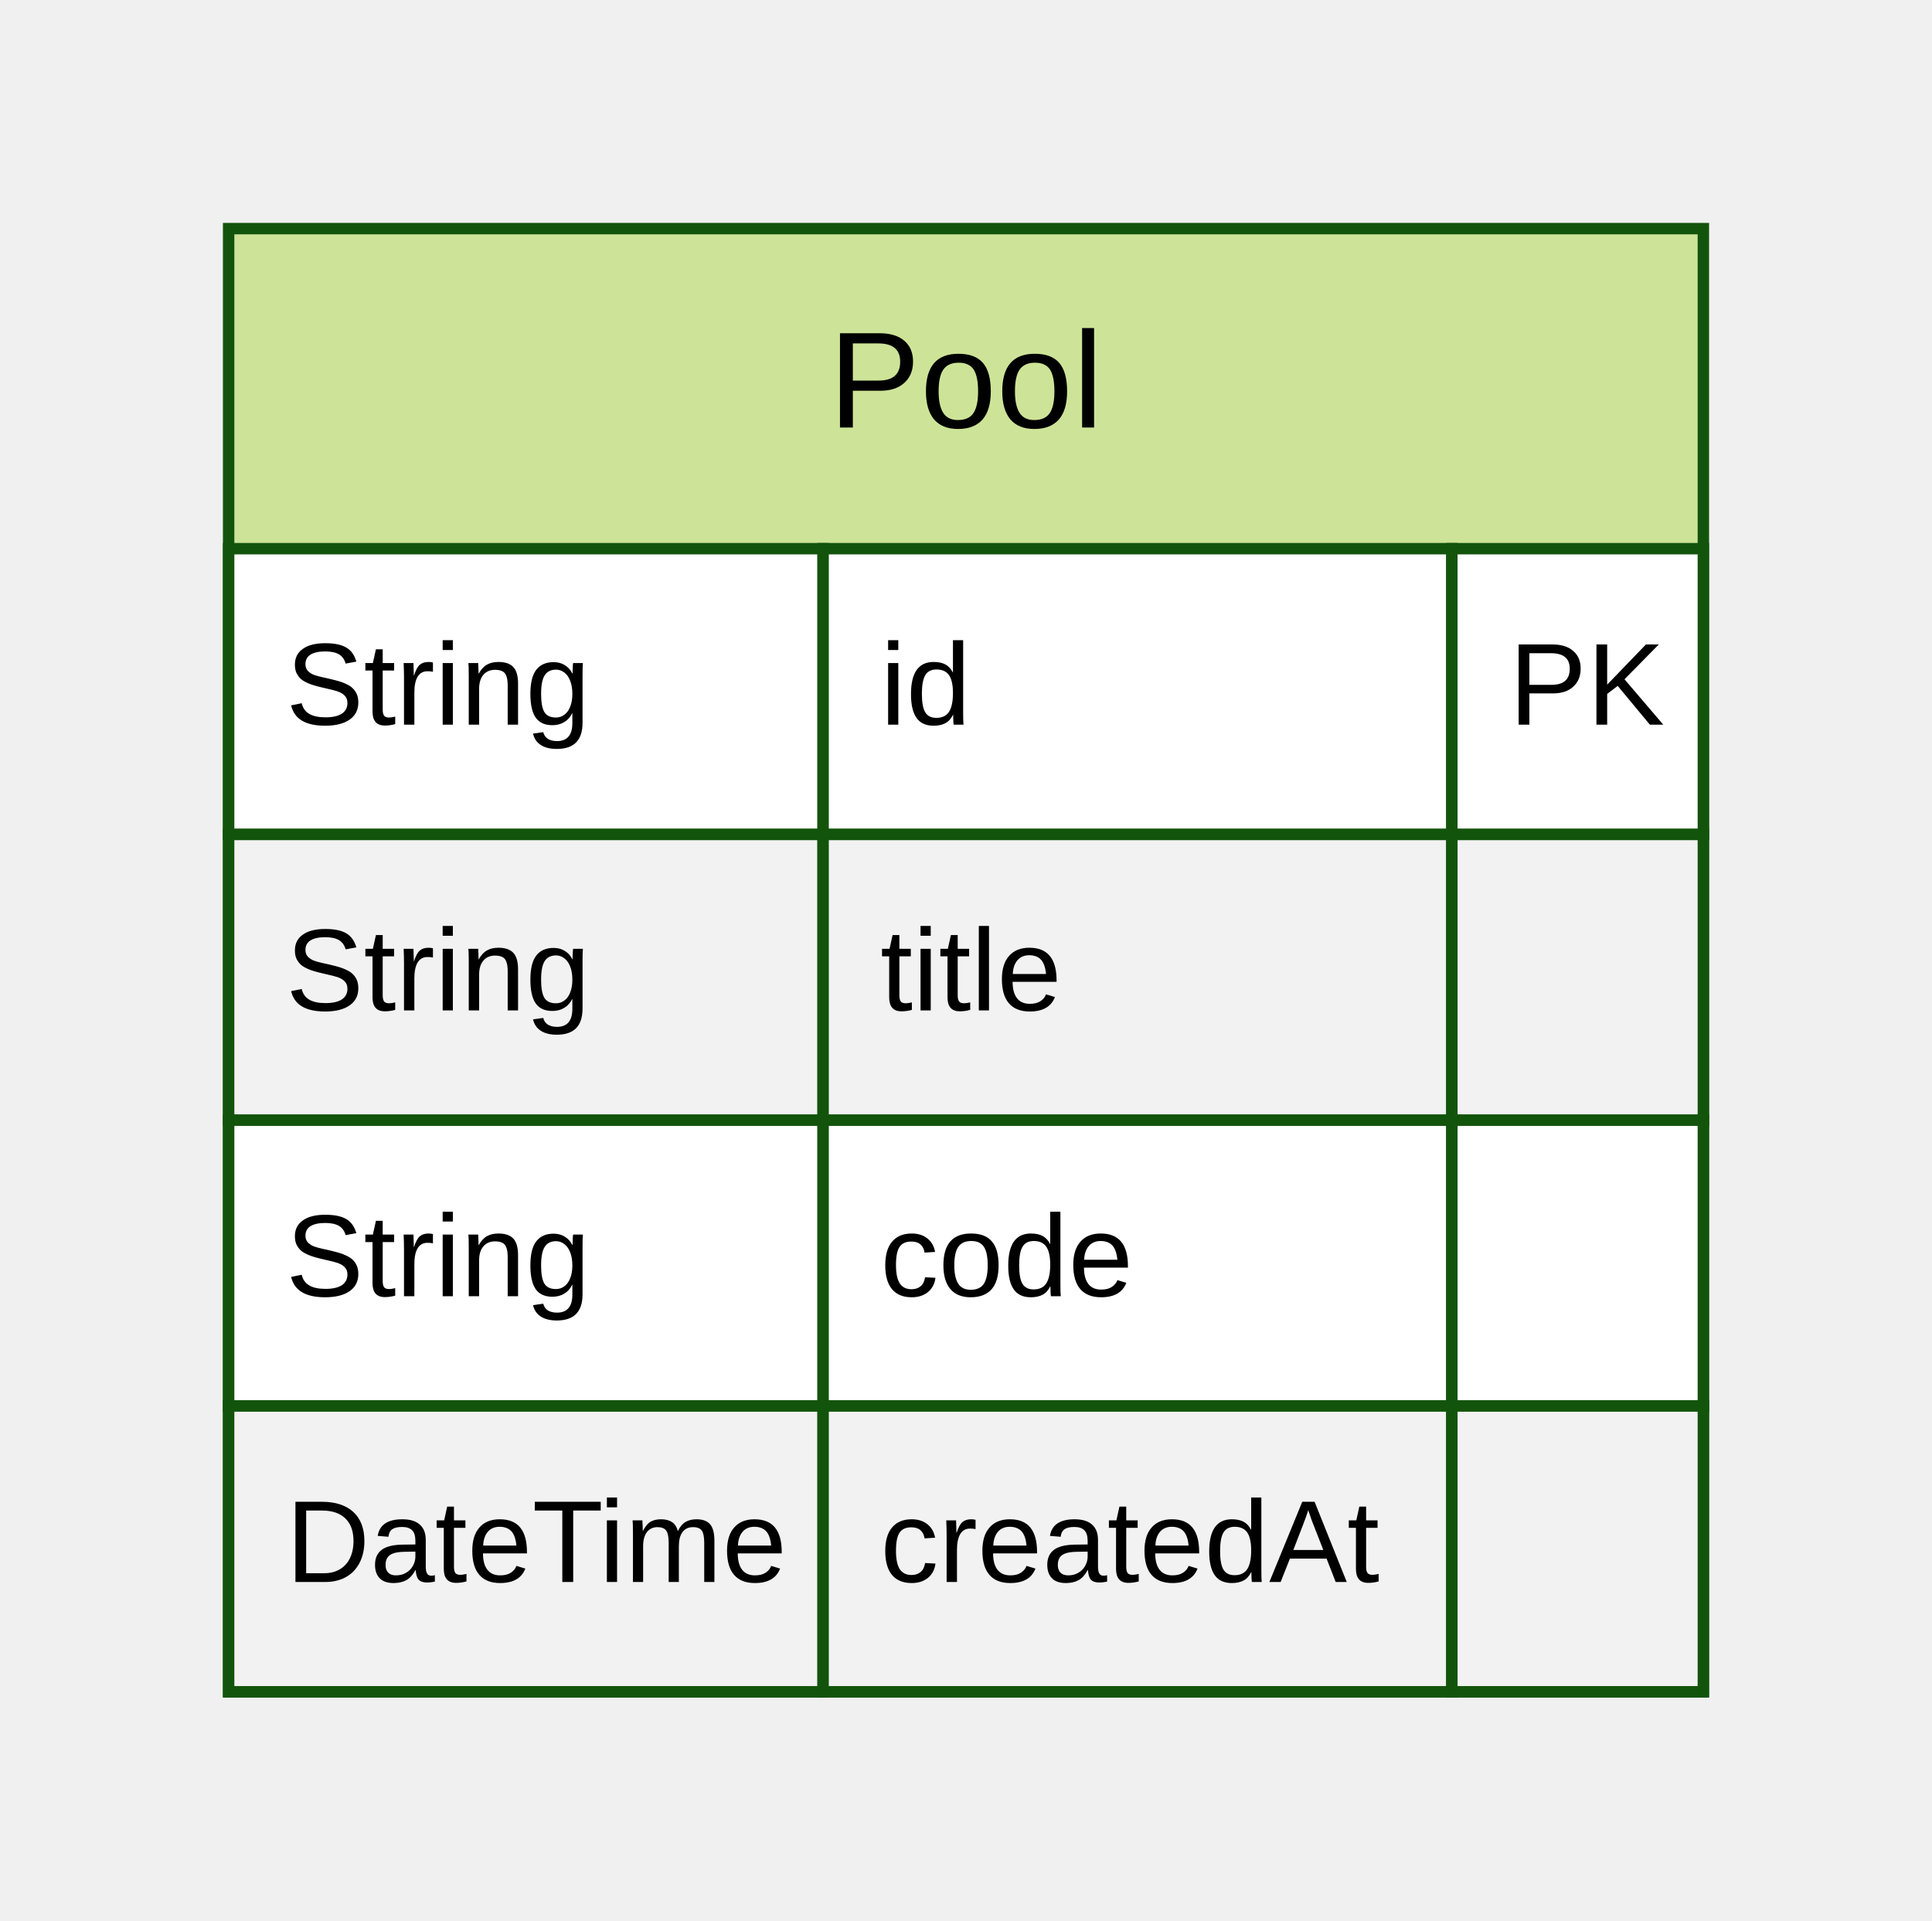
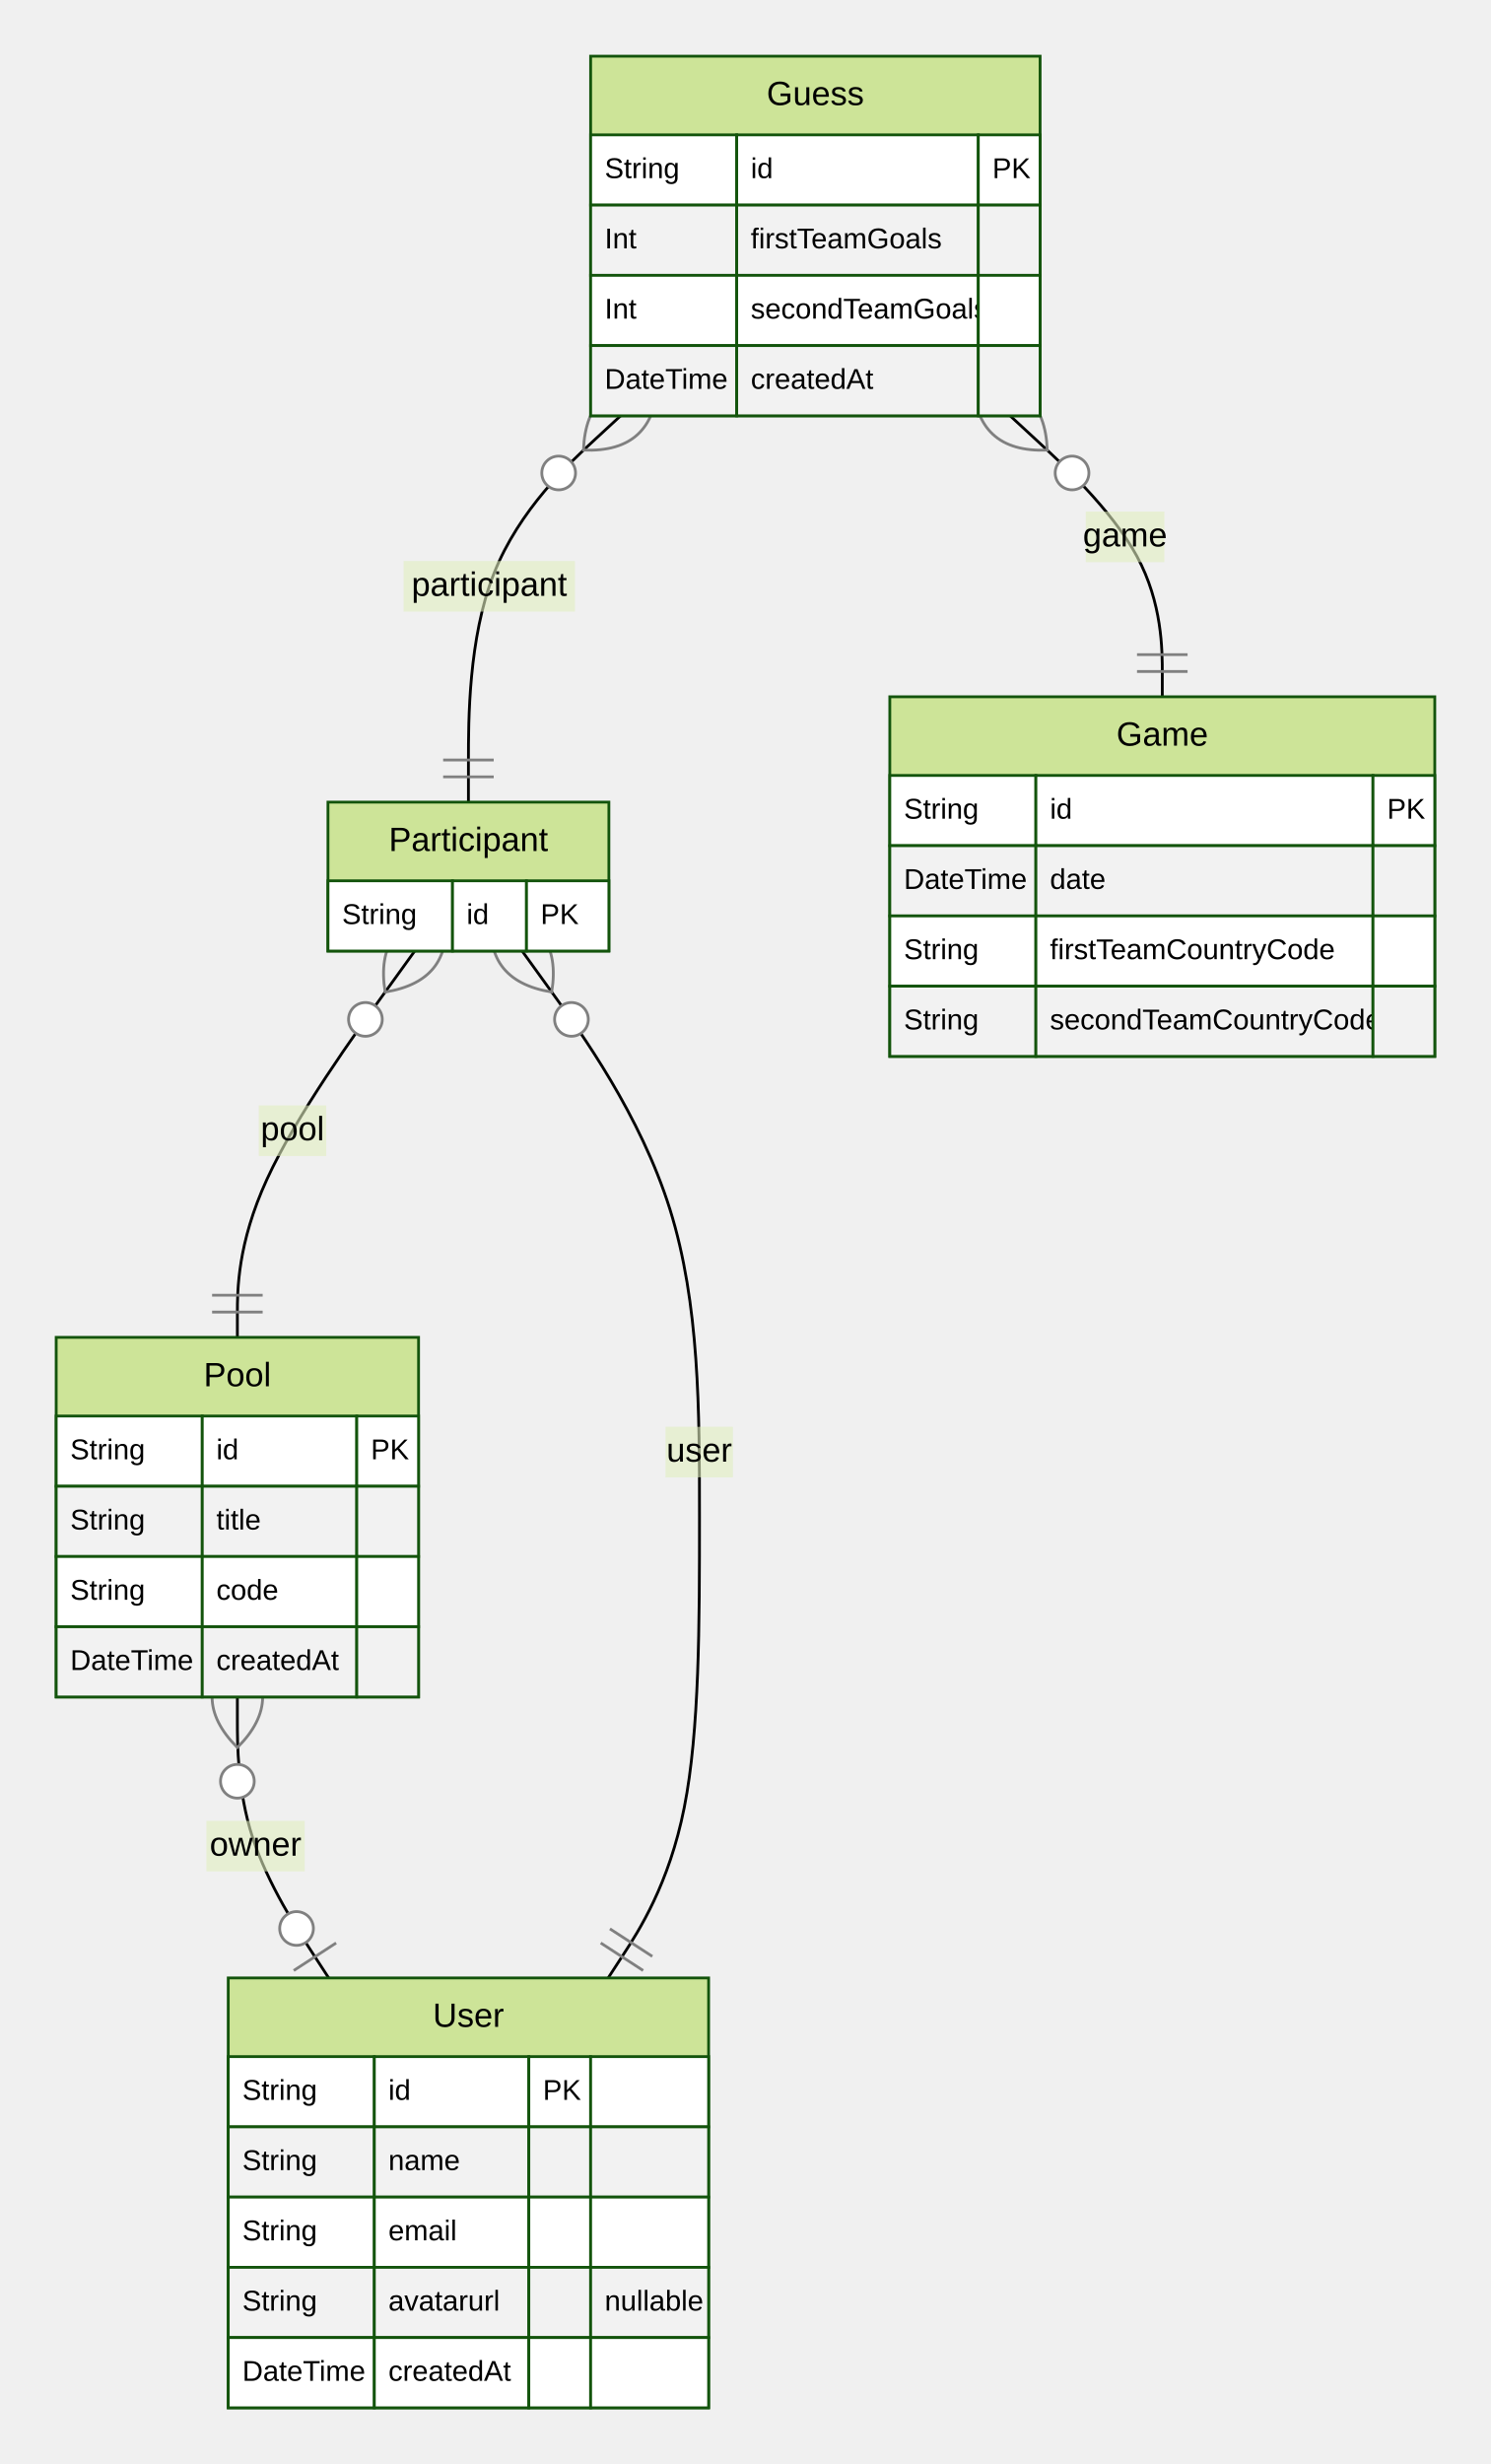
- <svg xmlns="http://www.w3.org/2000/svg" aria-labelledby="chart-title-mermaid-0 chart-desc-mermaid-0" role="img" viewBox="0 0 169 168" style="max-width: 169px; background-color: white;" width="100%" id="mermaid-0">
+ <svg xmlns="http://www.w3.org/2000/svg" aria-labelledby="chart-title-mermaid-0 chart-desc-mermaid-0" role="img" viewBox="0 0 530.75 877" style="max-width: 530.75px; background-color: white;" width="100%" id="mermaid-0">
  <style>#mermaid-0 {font-family:"trebuchet ms",verdana,arial,sans-serif;font-size:16px;fill:#000000;}#mermaid-0 .error-icon{fill:#552222;}#mermaid-0 .error-text{fill:#552222;stroke:#552222;}#mermaid-0 .edge-thickness-normal{stroke-width:2px;}#mermaid-0 .edge-thickness-thick{stroke-width:3.5px;}#mermaid-0 .edge-pattern-solid{stroke-dasharray:0;}#mermaid-0 .edge-pattern-dashed{stroke-dasharray:3;}#mermaid-0 .edge-pattern-dotted{stroke-dasharray:2;}#mermaid-0 .marker{fill:#000000;stroke:#000000;}#mermaid-0 .marker.cross{stroke:#000000;}#mermaid-0 svg{font-family:"trebuchet ms",verdana,arial,sans-serif;font-size:16px;}#mermaid-0 .entityBox{fill:#cde498;stroke:#13540c;}#mermaid-0 .attributeBoxOdd{fill:#ffffff;stroke:#13540c;}#mermaid-0 .attributeBoxEven{fill:#f2f2f2;stroke:#13540c;}#mermaid-0 .relationshipLabelBox{fill:hsl(78.158, 58.462%, 84.51%);opacity:0.7;background-color:hsl(78.158, 58.462%, 84.51%);}#mermaid-0 .relationshipLabelBox rect{opacity:0.5;}#mermaid-0 .relationshipLine{stroke:#000000;}#mermaid-0 :root{--mermaid-font-family:"trebuchet ms",verdana,arial,sans-serif;}</style>
  <g />
  <defs>
    <marker orient="auto" markerHeight="18" markerWidth="18" refY="9" refX="0" id="ONLY_ONE_START">
      <path d="M9,0 L9,18 M15,0 L15,18" fill="none" stroke="gray" />
    </marker>
  </defs>
  <defs>
    <marker orient="auto" markerHeight="18" markerWidth="18" refY="9" refX="18" id="ONLY_ONE_END">
      <path d="M3,0 L3,18 M9,0 L9,18" fill="none" stroke="gray" />
    </marker>
  </defs>
  <defs>
    <marker orient="auto" markerHeight="18" markerWidth="30" refY="9" refX="0" id="ZERO_OR_ONE_START">
      <circle r="6" cy="9" cx="21" fill="white" stroke="gray" />
      <path d="M9,0 L9,18" fill="none" stroke="gray" />
    </marker>
  </defs>
  <defs>
    <marker orient="auto" markerHeight="18" markerWidth="30" refY="9" refX="30" id="ZERO_OR_ONE_END">
      <circle r="6" cy="9" cx="9" fill="white" stroke="gray" />
      <path d="M21,0 L21,18" fill="none" stroke="gray" />
    </marker>
  </defs>
  <defs>
    <marker orient="auto" markerHeight="36" markerWidth="45" refY="18" refX="18" id="ONE_OR_MORE_START">
      <path d="M0,18 Q 18,0 36,18 Q 18,36 0,18 M42,9 L42,27" fill="none" stroke="gray" />
    </marker>
  </defs>
  <defs>
    <marker orient="auto" markerHeight="36" markerWidth="45" refY="18" refX="27" id="ONE_OR_MORE_END">
      <path d="M3,9 L3,27 M9,18 Q27,0 45,18 Q27,36 9,18" fill="none" stroke="gray" />
    </marker>
  </defs>
  <defs>
    <marker orient="auto" markerHeight="36" markerWidth="57" refY="18" refX="18" id="ZERO_OR_MORE_START">
      <circle r="6" cy="18" cx="48" fill="white" stroke="gray" />
      <path d="M0,18 Q18,0 36,18 Q18,36 0,18" fill="none" stroke="gray" />
    </marker>
  </defs>
  <defs>
    <marker orient="auto" markerHeight="36" markerWidth="57" refY="18" refX="39" id="ZERO_OR_MORE_END">
      <circle r="6" cy="18" cx="9" fill="white" stroke="gray" />
      <path d="M21,18 Q39,0 57,18 Q39,36 21,18" fill="none" stroke="gray" />
    </marker>
  </defs>
-   <g transform="translate(20,20 )" id="Pool">
+   <path marker-start="url(#ZERO_OR_MORE_START)" marker-end="url(#ZERO_OR_ONE_END)" fill="none" stroke="gray" d="M84.5,604L84.5,612.333C84.5,620.667,84.5,637.333,89.918,654C95.337,670.667,106.173,687.333,111.592,695.667L117.01,704" class="er relationshipLine" />
+   <path marker-start="url(#ZERO_OR_MORE_START)" marker-end="url(#ONLY_ONE_END)" fill="none" stroke="gray" d="M185.87,338.5L196.391,353.083C206.913,367.667,227.957,396.833,238.478,430.417C249,464,249,502,249,540C249,578,249,616,243.582,643.333C238.163,670.667,227.327,687.333,221.908,695.667L216.49,704" class="er relationshipLine" />
+   <path marker-start="url(#ZERO_OR_MORE_START)" marker-end="url(#ONLY_ONE_END)" fill="none" stroke="gray" d="M147.63,338.5L137.109,353.083C126.587,367.667,105.543,396.833,95.022,419.75C84.5,442.667,84.5,459.333,84.5,467.667L84.5,476" class="er relationshipLine" />
+   <path marker-start="url(#ZERO_OR_MORE_START)" marker-end="url(#ONLY_ONE_END)" fill="none" stroke="gray" d="M220.917,148L211.889,156.333C202.861,164.667,184.806,181.333,175.778,204.25C166.75,227.167,166.75,256.333,166.75,270.917L166.75,285.5" class="er relationshipLine" />
+   <path marker-start="url(#ZERO_OR_MORE_START)" marker-end="url(#ONLY_ONE_END)" fill="none" stroke="gray" d="M359.583,148L368.611,156.333C377.639,164.667,395.694,181.333,404.722,198C413.75,214.667,413.75,231.333,413.75,239.667L413.75,248" class="er relationshipLine" />
+   <g transform="translate(20,476 )" id="Pool">
    <rect height="128" width="129" y="0" x="0" stroke="gray" fill-opacity="100%" fill="honeydew" class="er entityBox" />
    <text transform="translate(64.5,14)" style="font-family: &quot;trebuchet ms&quot;, verdana, arial, sans-serif;; font-size: 12px" text-anchor="middle" dominant-baseline="middle" y="0" x="0" id="entity-Pool" class="er entityLabel">Pool</text>
    <rect height="25" width="52" y="28" x="0" stroke="gray" fill-opacity="100%" fill="honeydew" class="er attributeBoxOdd" />
    <text transform="translate(5,40.5)" style="font-family: &quot;trebuchet ms&quot;, verdana, arial, sans-serif;; font-size: 10.2px" text-anchor="left" dominant-baseline="middle" y="0" x="0" id="entity-Pool-attr-1-type" class="er entityLabel">String</text>
    <rect height="25" width="55" y="28" x="52" stroke="gray" fill-opacity="100%" fill="honeydew" class="er attributeBoxOdd" />
    <text transform="translate(57,40.5)" style="font-family: &quot;trebuchet ms&quot;, verdana, arial, sans-serif;; font-size: 10.2px" text-anchor="left" dominant-baseline="middle" y="0" x="0" id="entity-Pool-attr-1-name" class="er entityLabel">id</text>
    <rect height="25" width="22" y="28" x="107" stroke="gray" fill-opacity="100%" fill="honeydew" class="er attributeBoxOdd" />
    <text transform="translate(112,40.5)" style="font-family: &quot;trebuchet ms&quot;, verdana, arial, sans-serif;; font-size: 10.2px" text-anchor="left" dominant-baseline="middle" y="0" x="0" id="entity-Pool-attr-1-key" class="er entityLabel">PK</text>
    <rect height="25" width="52" y="53" x="0" stroke="gray" fill-opacity="100%" fill="honeydew" class="er attributeBoxEven" />
    <text transform="translate(5,65.5)" style="font-family: &quot;trebuchet ms&quot;, verdana, arial, sans-serif;; font-size: 10.2px" text-anchor="left" dominant-baseline="middle" y="0" x="0" id="entity-Pool-attr-2-type" class="er entityLabel">String</text>
    <rect height="25" width="55" y="53" x="52" stroke="gray" fill-opacity="100%" fill="honeydew" class="er attributeBoxEven" />
    <text transform="translate(57,65.5)" style="font-family: &quot;trebuchet ms&quot;, verdana, arial, sans-serif;; font-size: 10.2px" text-anchor="left" dominant-baseline="middle" y="0" x="0" id="entity-Pool-attr-2-name" class="er entityLabel">title</text>
    <rect height="25" width="22" y="53" x="107" stroke="gray" fill-opacity="100%" fill="honeydew" class="er attributeBoxEven" />
    <text transform="translate(112,65.5)" style="font-family: &quot;trebuchet ms&quot;, verdana, arial, sans-serif;; font-size: 10.2px" text-anchor="left" dominant-baseline="middle" y="0" x="0" id="entity-Pool-attr-2-key" class="er entityLabel" />
    <rect height="25" width="52" y="78" x="0" stroke="gray" fill-opacity="100%" fill="honeydew" class="er attributeBoxOdd" />
    <text transform="translate(5,90.5)" style="font-family: &quot;trebuchet ms&quot;, verdana, arial, sans-serif;; font-size: 10.2px" text-anchor="left" dominant-baseline="middle" y="0" x="0" id="entity-Pool-attr-3-type" class="er entityLabel">String</text>
    <rect height="25" width="55" y="78" x="52" stroke="gray" fill-opacity="100%" fill="honeydew" class="er attributeBoxOdd" />
    <text transform="translate(57,90.5)" style="font-family: &quot;trebuchet ms&quot;, verdana, arial, sans-serif;; font-size: 10.2px" text-anchor="left" dominant-baseline="middle" y="0" x="0" id="entity-Pool-attr-3-name" class="er entityLabel">code</text>
    <rect height="25" width="22" y="78" x="107" stroke="gray" fill-opacity="100%" fill="honeydew" class="er attributeBoxOdd" />
    <text transform="translate(112,90.5)" style="font-family: &quot;trebuchet ms&quot;, verdana, arial, sans-serif;; font-size: 10.2px" text-anchor="left" dominant-baseline="middle" y="0" x="0" id="entity-Pool-attr-3-key" class="er entityLabel" />
    <rect height="25" width="52" y="103" x="0" stroke="gray" fill-opacity="100%" fill="honeydew" class="er attributeBoxEven" />
    <text transform="translate(5,115.5)" style="font-family: &quot;trebuchet ms&quot;, verdana, arial, sans-serif;; font-size: 10.2px" text-anchor="left" dominant-baseline="middle" y="0" x="0" id="entity-Pool-attr-4-type" class="er entityLabel">DateTime</text>
    <rect height="25" width="55" y="103" x="52" stroke="gray" fill-opacity="100%" fill="honeydew" class="er attributeBoxEven" />
    <text transform="translate(57,115.5)" style="font-family: &quot;trebuchet ms&quot;, verdana, arial, sans-serif;; font-size: 10.2px" text-anchor="left" dominant-baseline="middle" y="0" x="0" id="entity-Pool-attr-4-name" class="er entityLabel">createdAt</text>
    <rect height="25" width="22" y="103" x="107" stroke="gray" fill-opacity="100%" fill="honeydew" class="er attributeBoxEven" />
    <text transform="translate(112,115.5)" style="font-family: &quot;trebuchet ms&quot;, verdana, arial, sans-serif;; font-size: 10.2px" text-anchor="left" dominant-baseline="middle" y="0" x="0" id="entity-Pool-attr-4-key" class="er entityLabel" />
  </g>
+   <g transform="translate(116.75,285.5 )" id="Participant">
+     <rect height="53" width="100" y="0" x="0" stroke="gray" fill-opacity="100%" fill="honeydew" class="er entityBox" />
+     <text transform="translate(50,14)" style="font-family: &quot;trebuchet ms&quot;, verdana, arial, sans-serif;; font-size: 12px" text-anchor="middle" dominant-baseline="middle" y="0" x="0" id="entity-Participant" class="er entityLabel">Participant</text>
+     <rect height="25" width="44.333" y="28" x="0" stroke="gray" fill-opacity="100%" fill="honeydew" class="er attributeBoxOdd" />
+     <text transform="translate(5,40.5)" style="font-family: &quot;trebuchet ms&quot;, verdana, arial, sans-serif;; font-size: 10.2px" text-anchor="left" dominant-baseline="middle" y="0" x="0" id="entity-Participant-attr-1-type" class="er entityLabel">String</text>
+     <rect height="25" width="26.333" y="28" x="44.333" stroke="gray" fill-opacity="100%" fill="honeydew" class="er attributeBoxOdd" />
+     <text transform="translate(49.33333,40.5)" style="font-family: &quot;trebuchet ms&quot;, verdana, arial, sans-serif;; font-size: 10.2px" text-anchor="left" dominant-baseline="middle" y="0" x="0" id="entity-Participant-attr-1-name" class="er entityLabel">id</text>
+     <rect height="25" width="29.333" y="28" x="70.667" stroke="gray" fill-opacity="100%" fill="honeydew" class="er attributeBoxOdd" />
+     <text transform="translate(75.66667,40.5)" style="font-family: &quot;trebuchet ms&quot;, verdana, arial, sans-serif;; font-size: 10.2px" text-anchor="left" dominant-baseline="middle" y="0" x="0" id="entity-Participant-attr-1-key" class="er entityLabel">PK</text>
+   </g>
+   <g transform="translate(81.25,704 )" id="User">
+     <rect height="153" width="171" y="0" x="0" stroke="gray" fill-opacity="100%" fill="honeydew" class="er entityBox" />
+     <text transform="translate(85.5,14)" style="font-family: &quot;trebuchet ms&quot;, verdana, arial, sans-serif;; font-size: 12px" text-anchor="middle" dominant-baseline="middle" y="0" x="0" id="entity-User" class="er entityLabel">User</text>
+     <rect height="25" width="52" y="28" x="0" stroke="gray" fill-opacity="100%" fill="honeydew" class="er attributeBoxOdd" />
+     <text transform="translate(5,40.5)" style="font-family: &quot;trebuchet ms&quot;, verdana, arial, sans-serif;; font-size: 10.2px" text-anchor="left" dominant-baseline="middle" y="0" x="0" id="entity-User-attr-1-type" class="er entityLabel">String</text>
+     <rect height="25" width="55" y="28" x="52" stroke="gray" fill-opacity="100%" fill="honeydew" class="er attributeBoxOdd" />
+     <text transform="translate(57,40.5)" style="font-family: &quot;trebuchet ms&quot;, verdana, arial, sans-serif;; font-size: 10.2px" text-anchor="left" dominant-baseline="middle" y="0" x="0" id="entity-User-attr-1-name" class="er entityLabel">id</text>
+     <rect height="25" width="22" y="28" x="107" stroke="gray" fill-opacity="100%" fill="honeydew" class="er attributeBoxOdd" />
+     <text transform="translate(112,40.5)" style="font-family: &quot;trebuchet ms&quot;, verdana, arial, sans-serif;; font-size: 10.2px" text-anchor="left" dominant-baseline="middle" y="0" x="0" id="entity-User-attr-1-key" class="er entityLabel">PK</text>
+     <rect height="25" width="42" y="28" x="129" stroke="gray" fill-opacity="100%" fill="honeydew" class="er attributeBoxOdd" />
+     <text transform="translate(134,40.5)" style="font-family: &quot;trebuchet ms&quot;, verdana, arial, sans-serif;; font-size: 10.2px" text-anchor="left" dominant-baseline="middle" y="0" x="0" id="entity-User-attr-1-comment" class="er entityLabel" />
+     <rect height="25" width="52" y="53" x="0" stroke="gray" fill-opacity="100%" fill="honeydew" class="er attributeBoxEven" />
+     <text transform="translate(5,65.5)" style="font-family: &quot;trebuchet ms&quot;, verdana, arial, sans-serif;; font-size: 10.2px" text-anchor="left" dominant-baseline="middle" y="0" x="0" id="entity-User-attr-2-type" class="er entityLabel">String</text>
+     <rect height="25" width="55" y="53" x="52" stroke="gray" fill-opacity="100%" fill="honeydew" class="er attributeBoxEven" />
+     <text transform="translate(57,65.5)" style="font-family: &quot;trebuchet ms&quot;, verdana, arial, sans-serif;; font-size: 10.2px" text-anchor="left" dominant-baseline="middle" y="0" x="0" id="entity-User-attr-2-name" class="er entityLabel">name</text>
+     <rect height="25" width="22" y="53" x="107" stroke="gray" fill-opacity="100%" fill="honeydew" class="er attributeBoxEven" />
+     <text transform="translate(112,65.5)" style="font-family: &quot;trebuchet ms&quot;, verdana, arial, sans-serif;; font-size: 10.2px" text-anchor="left" dominant-baseline="middle" y="0" x="0" id="entity-User-attr-2-key" class="er entityLabel" />
+     <rect height="25" width="42" y="53" x="129" stroke="gray" fill-opacity="100%" fill="honeydew" class="er attributeBoxEven" />
+     <text transform="translate(134,65.5)" style="font-family: &quot;trebuchet ms&quot;, verdana, arial, sans-serif;; font-size: 10.2px" text-anchor="left" dominant-baseline="middle" y="0" x="0" id="entity-User-attr-2-comment" class="er entityLabel" />
+     <rect height="25" width="52" y="78" x="0" stroke="gray" fill-opacity="100%" fill="honeydew" class="er attributeBoxOdd" />
+     <text transform="translate(5,90.5)" style="font-family: &quot;trebuchet ms&quot;, verdana, arial, sans-serif;; font-size: 10.2px" text-anchor="left" dominant-baseline="middle" y="0" x="0" id="entity-User-attr-3-type" class="er entityLabel">String</text>
+     <rect height="25" width="55" y="78" x="52" stroke="gray" fill-opacity="100%" fill="honeydew" class="er attributeBoxOdd" />
+     <text transform="translate(57,90.5)" style="font-family: &quot;trebuchet ms&quot;, verdana, arial, sans-serif;; font-size: 10.2px" text-anchor="left" dominant-baseline="middle" y="0" x="0" id="entity-User-attr-3-name" class="er entityLabel">email</text>
+     <rect height="25" width="22" y="78" x="107" stroke="gray" fill-opacity="100%" fill="honeydew" class="er attributeBoxOdd" />
+     <text transform="translate(112,90.5)" style="font-family: &quot;trebuchet ms&quot;, verdana, arial, sans-serif;; font-size: 10.2px" text-anchor="left" dominant-baseline="middle" y="0" x="0" id="entity-User-attr-3-key" class="er entityLabel" />
+     <rect height="25" width="42" y="78" x="129" stroke="gray" fill-opacity="100%" fill="honeydew" class="er attributeBoxOdd" />
+     <text transform="translate(134,90.5)" style="font-family: &quot;trebuchet ms&quot;, verdana, arial, sans-serif;; font-size: 10.2px" text-anchor="left" dominant-baseline="middle" y="0" x="0" id="entity-User-attr-3-comment" class="er entityLabel" />
+     <rect height="25" width="52" y="103" x="0" stroke="gray" fill-opacity="100%" fill="honeydew" class="er attributeBoxEven" />
+     <text transform="translate(5,115.5)" style="font-family: &quot;trebuchet ms&quot;, verdana, arial, sans-serif;; font-size: 10.2px" text-anchor="left" dominant-baseline="middle" y="0" x="0" id="entity-User-attr-4-type" class="er entityLabel">String</text>
+     <rect height="25" width="55" y="103" x="52" stroke="gray" fill-opacity="100%" fill="honeydew" class="er attributeBoxEven" />
+     <text transform="translate(57,115.5)" style="font-family: &quot;trebuchet ms&quot;, verdana, arial, sans-serif;; font-size: 10.2px" text-anchor="left" dominant-baseline="middle" y="0" x="0" id="entity-User-attr-4-name" class="er entityLabel">avatarurl</text>
+     <rect height="25" width="22" y="103" x="107" stroke="gray" fill-opacity="100%" fill="honeydew" class="er attributeBoxEven" />
+     <text transform="translate(112,115.5)" style="font-family: &quot;trebuchet ms&quot;, verdana, arial, sans-serif;; font-size: 10.2px" text-anchor="left" dominant-baseline="middle" y="0" x="0" id="entity-User-attr-4-key" class="er entityLabel" />
+     <rect height="25" width="42" y="103" x="129" stroke="gray" fill-opacity="100%" fill="honeydew" class="er attributeBoxEven" />
+     <text transform="translate(134,115.5)" style="font-family: &quot;trebuchet ms&quot;, verdana, arial, sans-serif;; font-size: 10.2px" text-anchor="left" dominant-baseline="middle" y="0" x="0" id="entity-User-attr-4-comment" class="er entityLabel">nullable</text>
+     <rect height="25" width="52" y="128" x="0" stroke="gray" fill-opacity="100%" fill="honeydew" class="er attributeBoxOdd" />
+     <text transform="translate(5,140.5)" style="font-family: &quot;trebuchet ms&quot;, verdana, arial, sans-serif;; font-size: 10.2px" text-anchor="left" dominant-baseline="middle" y="0" x="0" id="entity-User-attr-5-type" class="er entityLabel">DateTime</text>
+     <rect height="25" width="55" y="128" x="52" stroke="gray" fill-opacity="100%" fill="honeydew" class="er attributeBoxOdd" />
+     <text transform="translate(57,140.5)" style="font-family: &quot;trebuchet ms&quot;, verdana, arial, sans-serif;; font-size: 10.2px" text-anchor="left" dominant-baseline="middle" y="0" x="0" id="entity-User-attr-5-name" class="er entityLabel">createdAt</text>
+     <rect height="25" width="22" y="128" x="107" stroke="gray" fill-opacity="100%" fill="honeydew" class="er attributeBoxOdd" />
+     <text transform="translate(112,140.5)" style="font-family: &quot;trebuchet ms&quot;, verdana, arial, sans-serif;; font-size: 10.2px" text-anchor="left" dominant-baseline="middle" y="0" x="0" id="entity-User-attr-5-key" class="er entityLabel" />
+     <rect height="25" width="42" y="128" x="129" stroke="gray" fill-opacity="100%" fill="honeydew" class="er attributeBoxOdd" />
+     <text transform="translate(134,140.5)" style="font-family: &quot;trebuchet ms&quot;, verdana, arial, sans-serif;; font-size: 10.2px" text-anchor="left" dominant-baseline="middle" y="0" x="0" id="entity-User-attr-5-comment" class="er entityLabel" />
+   </g>
+   <g transform="translate(316.75,248 )" id="Game">
+     <rect height="128" width="194" y="0" x="0" stroke="gray" fill-opacity="100%" fill="honeydew" class="er entityBox" />
+     <text transform="translate(97,14)" style="font-family: &quot;trebuchet ms&quot;, verdana, arial, sans-serif;; font-size: 12px" text-anchor="middle" dominant-baseline="middle" y="0" x="0" id="entity-Game" class="er entityLabel">Game</text>
+     <rect height="25" width="52" y="28" x="0" stroke="gray" fill-opacity="100%" fill="honeydew" class="er attributeBoxOdd" />
+     <text transform="translate(5,40.5)" style="font-family: &quot;trebuchet ms&quot;, verdana, arial, sans-serif;; font-size: 10.2px" text-anchor="left" dominant-baseline="middle" y="0" x="0" id="entity-Game-attr-1-type" class="er entityLabel">String</text>
+     <rect height="25" width="120" y="28" x="52" stroke="gray" fill-opacity="100%" fill="honeydew" class="er attributeBoxOdd" />
+     <text transform="translate(57,40.5)" style="font-family: &quot;trebuchet ms&quot;, verdana, arial, sans-serif;; font-size: 10.2px" text-anchor="left" dominant-baseline="middle" y="0" x="0" id="entity-Game-attr-1-name" class="er entityLabel">id</text>
+     <rect height="25" width="22" y="28" x="172" stroke="gray" fill-opacity="100%" fill="honeydew" class="er attributeBoxOdd" />
+     <text transform="translate(177,40.5)" style="font-family: &quot;trebuchet ms&quot;, verdana, arial, sans-serif;; font-size: 10.2px" text-anchor="left" dominant-baseline="middle" y="0" x="0" id="entity-Game-attr-1-key" class="er entityLabel">PK</text>
+     <rect height="25" width="52" y="53" x="0" stroke="gray" fill-opacity="100%" fill="honeydew" class="er attributeBoxEven" />
+     <text transform="translate(5,65.5)" style="font-family: &quot;trebuchet ms&quot;, verdana, arial, sans-serif;; font-size: 10.2px" text-anchor="left" dominant-baseline="middle" y="0" x="0" id="entity-Game-attr-2-type" class="er entityLabel">DateTime</text>
+     <rect height="25" width="120" y="53" x="52" stroke="gray" fill-opacity="100%" fill="honeydew" class="er attributeBoxEven" />
+     <text transform="translate(57,65.5)" style="font-family: &quot;trebuchet ms&quot;, verdana, arial, sans-serif;; font-size: 10.2px" text-anchor="left" dominant-baseline="middle" y="0" x="0" id="entity-Game-attr-2-name" class="er entityLabel">date</text>
+     <rect height="25" width="22" y="53" x="172" stroke="gray" fill-opacity="100%" fill="honeydew" class="er attributeBoxEven" />
+     <text transform="translate(177,65.5)" style="font-family: &quot;trebuchet ms&quot;, verdana, arial, sans-serif;; font-size: 10.2px" text-anchor="left" dominant-baseline="middle" y="0" x="0" id="entity-Game-attr-2-key" class="er entityLabel" />
+     <rect height="25" width="52" y="78" x="0" stroke="gray" fill-opacity="100%" fill="honeydew" class="er attributeBoxOdd" />
+     <text transform="translate(5,90.5)" style="font-family: &quot;trebuchet ms&quot;, verdana, arial, sans-serif;; font-size: 10.2px" text-anchor="left" dominant-baseline="middle" y="0" x="0" id="entity-Game-attr-3-type" class="er entityLabel">String</text>
+     <rect height="25" width="120" y="78" x="52" stroke="gray" fill-opacity="100%" fill="honeydew" class="er attributeBoxOdd" />
+     <text transform="translate(57,90.5)" style="font-family: &quot;trebuchet ms&quot;, verdana, arial, sans-serif;; font-size: 10.2px" text-anchor="left" dominant-baseline="middle" y="0" x="0" id="entity-Game-attr-3-name" class="er entityLabel">firstTeamCountryCode</text>
+     <rect height="25" width="22" y="78" x="172" stroke="gray" fill-opacity="100%" fill="honeydew" class="er attributeBoxOdd" />
+     <text transform="translate(177,90.5)" style="font-family: &quot;trebuchet ms&quot;, verdana, arial, sans-serif;; font-size: 10.2px" text-anchor="left" dominant-baseline="middle" y="0" x="0" id="entity-Game-attr-3-key" class="er entityLabel" />
+     <rect height="25" width="52" y="103" x="0" stroke="gray" fill-opacity="100%" fill="honeydew" class="er attributeBoxEven" />
+     <text transform="translate(5,115.5)" style="font-family: &quot;trebuchet ms&quot;, verdana, arial, sans-serif;; font-size: 10.2px" text-anchor="left" dominant-baseline="middle" y="0" x="0" id="entity-Game-attr-4-type" class="er entityLabel">String</text>
+     <rect height="25" width="120" y="103" x="52" stroke="gray" fill-opacity="100%" fill="honeydew" class="er attributeBoxEven" />
+     <text transform="translate(57,115.5)" style="font-family: &quot;trebuchet ms&quot;, verdana, arial, sans-serif;; font-size: 10.2px" text-anchor="left" dominant-baseline="middle" y="0" x="0" id="entity-Game-attr-4-name" class="er entityLabel">secondTeamCountryCode</text>
+     <rect height="25" width="22" y="103" x="172" stroke="gray" fill-opacity="100%" fill="honeydew" class="er attributeBoxEven" />
+     <text transform="translate(177,115.5)" style="font-family: &quot;trebuchet ms&quot;, verdana, arial, sans-serif;; font-size: 10.2px" text-anchor="left" dominant-baseline="middle" y="0" x="0" id="entity-Game-attr-4-key" class="er entityLabel" />
+   </g>
+   <g transform="translate(210.25,20 )" id="Guess">
+     <rect height="128" width="160" y="0" x="0" stroke="gray" fill-opacity="100%" fill="honeydew" class="er entityBox" />
+     <text transform="translate(80,14)" style="font-family: &quot;trebuchet ms&quot;, verdana, arial, sans-serif;; font-size: 12px" text-anchor="middle" dominant-baseline="middle" y="0" x="0" id="entity-Guess" class="er entityLabel">Guess</text>
+     <rect height="25" width="52" y="28" x="0" stroke="gray" fill-opacity="100%" fill="honeydew" class="er attributeBoxOdd" />
+     <text transform="translate(5,40.5)" style="font-family: &quot;trebuchet ms&quot;, verdana, arial, sans-serif;; font-size: 10.2px" text-anchor="left" dominant-baseline="middle" y="0" x="0" id="entity-Guess-attr-1-type" class="er entityLabel">String</text>
+     <rect height="25" width="86" y="28" x="52" stroke="gray" fill-opacity="100%" fill="honeydew" class="er attributeBoxOdd" />
+     <text transform="translate(57,40.5)" style="font-family: &quot;trebuchet ms&quot;, verdana, arial, sans-serif;; font-size: 10.2px" text-anchor="left" dominant-baseline="middle" y="0" x="0" id="entity-Guess-attr-1-name" class="er entityLabel">id</text>
+     <rect height="25" width="22" y="28" x="138" stroke="gray" fill-opacity="100%" fill="honeydew" class="er attributeBoxOdd" />
+     <text transform="translate(143,40.5)" style="font-family: &quot;trebuchet ms&quot;, verdana, arial, sans-serif;; font-size: 10.2px" text-anchor="left" dominant-baseline="middle" y="0" x="0" id="entity-Guess-attr-1-key" class="er entityLabel">PK</text>
+     <rect height="25" width="52" y="53" x="0" stroke="gray" fill-opacity="100%" fill="honeydew" class="er attributeBoxEven" />
+     <text transform="translate(5,65.5)" style="font-family: &quot;trebuchet ms&quot;, verdana, arial, sans-serif;; font-size: 10.2px" text-anchor="left" dominant-baseline="middle" y="0" x="0" id="entity-Guess-attr-2-type" class="er entityLabel">Int</text>
+     <rect height="25" width="86" y="53" x="52" stroke="gray" fill-opacity="100%" fill="honeydew" class="er attributeBoxEven" />
+     <text transform="translate(57,65.5)" style="font-family: &quot;trebuchet ms&quot;, verdana, arial, sans-serif;; font-size: 10.2px" text-anchor="left" dominant-baseline="middle" y="0" x="0" id="entity-Guess-attr-2-name" class="er entityLabel">firstTeamGoals</text>
+     <rect height="25" width="22" y="53" x="138" stroke="gray" fill-opacity="100%" fill="honeydew" class="er attributeBoxEven" />
+     <text transform="translate(143,65.5)" style="font-family: &quot;trebuchet ms&quot;, verdana, arial, sans-serif;; font-size: 10.2px" text-anchor="left" dominant-baseline="middle" y="0" x="0" id="entity-Guess-attr-2-key" class="er entityLabel" />
+     <rect height="25" width="52" y="78" x="0" stroke="gray" fill-opacity="100%" fill="honeydew" class="er attributeBoxOdd" />
+     <text transform="translate(5,90.5)" style="font-family: &quot;trebuchet ms&quot;, verdana, arial, sans-serif;; font-size: 10.2px" text-anchor="left" dominant-baseline="middle" y="0" x="0" id="entity-Guess-attr-3-type" class="er entityLabel">Int</text>
+     <rect height="25" width="86" y="78" x="52" stroke="gray" fill-opacity="100%" fill="honeydew" class="er attributeBoxOdd" />
+     <text transform="translate(57,90.5)" style="font-family: &quot;trebuchet ms&quot;, verdana, arial, sans-serif;; font-size: 10.2px" text-anchor="left" dominant-baseline="middle" y="0" x="0" id="entity-Guess-attr-3-name" class="er entityLabel">secondTeamGoals</text>
+     <rect height="25" width="22" y="78" x="138" stroke="gray" fill-opacity="100%" fill="honeydew" class="er attributeBoxOdd" />
+     <text transform="translate(143,90.5)" style="font-family: &quot;trebuchet ms&quot;, verdana, arial, sans-serif;; font-size: 10.2px" text-anchor="left" dominant-baseline="middle" y="0" x="0" id="entity-Guess-attr-3-key" class="er entityLabel" />
+     <rect height="25" width="52" y="103" x="0" stroke="gray" fill-opacity="100%" fill="honeydew" class="er attributeBoxEven" />
+     <text transform="translate(5,115.5)" style="font-family: &quot;trebuchet ms&quot;, verdana, arial, sans-serif;; font-size: 10.2px" text-anchor="left" dominant-baseline="middle" y="0" x="0" id="entity-Guess-attr-4-type" class="er entityLabel">DateTime</text>
+     <rect height="25" width="86" y="103" x="52" stroke="gray" fill-opacity="100%" fill="honeydew" class="er attributeBoxEven" />
+     <text transform="translate(57,115.5)" style="font-family: &quot;trebuchet ms&quot;, verdana, arial, sans-serif;; font-size: 10.2px" text-anchor="left" dominant-baseline="middle" y="0" x="0" id="entity-Guess-attr-4-name" class="er entityLabel">createdAt</text>
+     <rect height="25" width="22" y="103" x="138" stroke="gray" fill-opacity="100%" fill="honeydew" class="er attributeBoxEven" />
+     <text transform="translate(143,115.5)" style="font-family: &quot;trebuchet ms&quot;, verdana, arial, sans-serif;; font-size: 10.2px" text-anchor="left" dominant-baseline="middle" y="0" x="0" id="entity-Guess-attr-4-key" class="er entityLabel" />
+   </g>
+   <rect fill-opacity="85%" fill="white" height="18" width="35" y="648.076" x="73.478" class="er relationshipLabelBox" />
+   <text style="font-family: &quot;trebuchet ms&quot;, verdana, arial, sans-serif;; font-size: 12px" dominant-baseline="middle" text-anchor="middle" y="657.076" x="90.978" id="rel1" class="er relationshipLabel">owner</text>
+   <rect fill-opacity="85%" fill="white" height="18" width="24" y="507.823" x="236.911" class="er relationshipLabelBox" />
+   <text style="font-family: &quot;trebuchet ms&quot;, verdana, arial, sans-serif;; font-size: 12px" dominant-baseline="middle" text-anchor="middle" y="516.823" x="248.911" id="rel2" class="er relationshipLabel">user</text>
+   <rect fill-opacity="85%" fill="white" height="18" width="24" y="393.451" x="92.129" class="er relationshipLabelBox" />
+   <text style="font-family: &quot;trebuchet ms&quot;, verdana, arial, sans-serif;; font-size: 12px" dominant-baseline="middle" text-anchor="middle" y="402.451" x="104.129" id="rel3" class="er relationshipLabel">pool</text>
+   <rect fill-opacity="85%" fill="white" height="18" width="61" y="199.679" x="143.667" class="er relationshipLabelBox" />
+   <text style="font-family: &quot;trebuchet ms&quot;, verdana, arial, sans-serif;; font-size: 12px" dominant-baseline="middle" text-anchor="middle" y="208.679" x="174.167" id="rel4" class="er relationshipLabel">participant</text>
+   <rect fill-opacity="85%" fill="white" height="18" width="28" y="182.089" x="386.494" class="er relationshipLabelBox" />
+   <text style="font-family: &quot;trebuchet ms&quot;, verdana, arial, sans-serif;; font-size: 12px" dominant-baseline="middle" text-anchor="middle" y="191.089" x="400.494" id="rel5" class="er relationshipLabel">game</text>
</svg>
